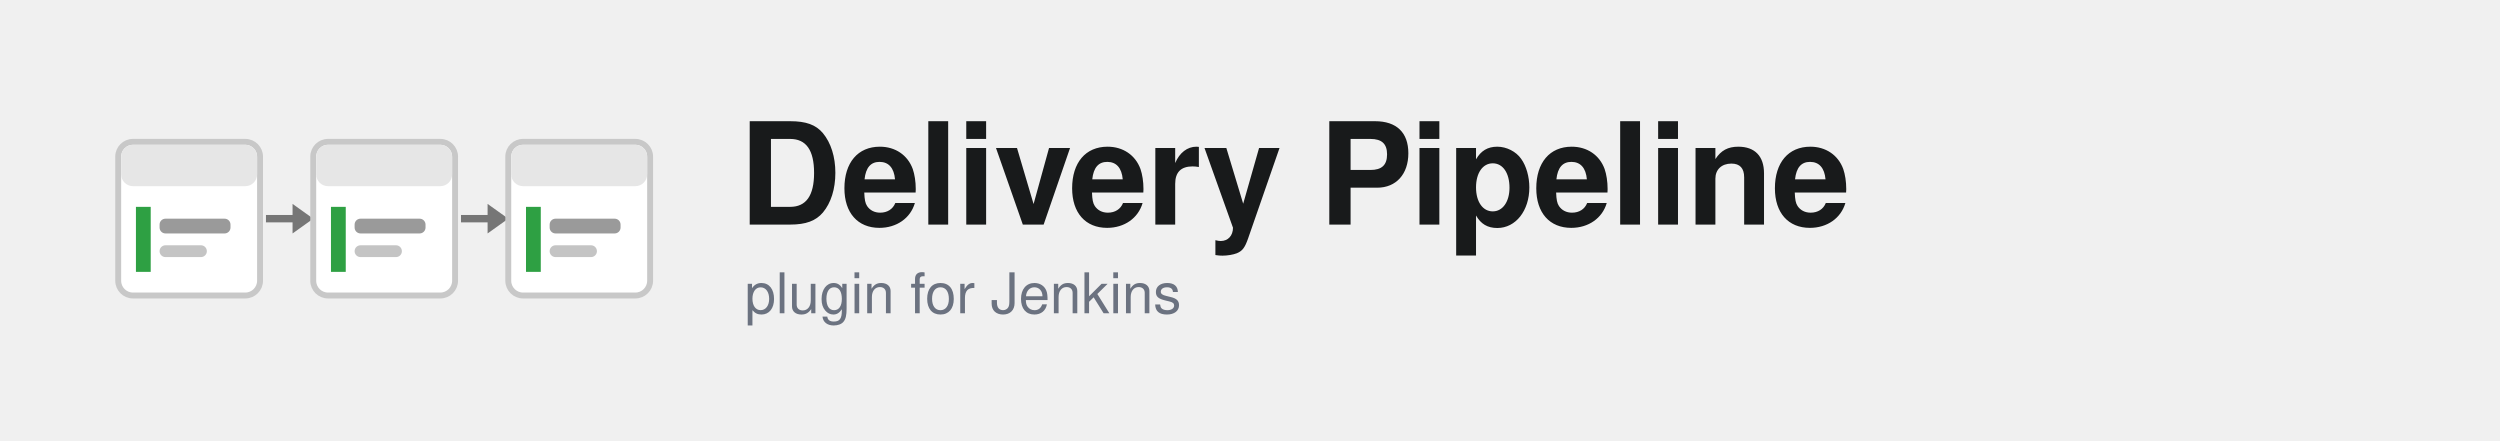
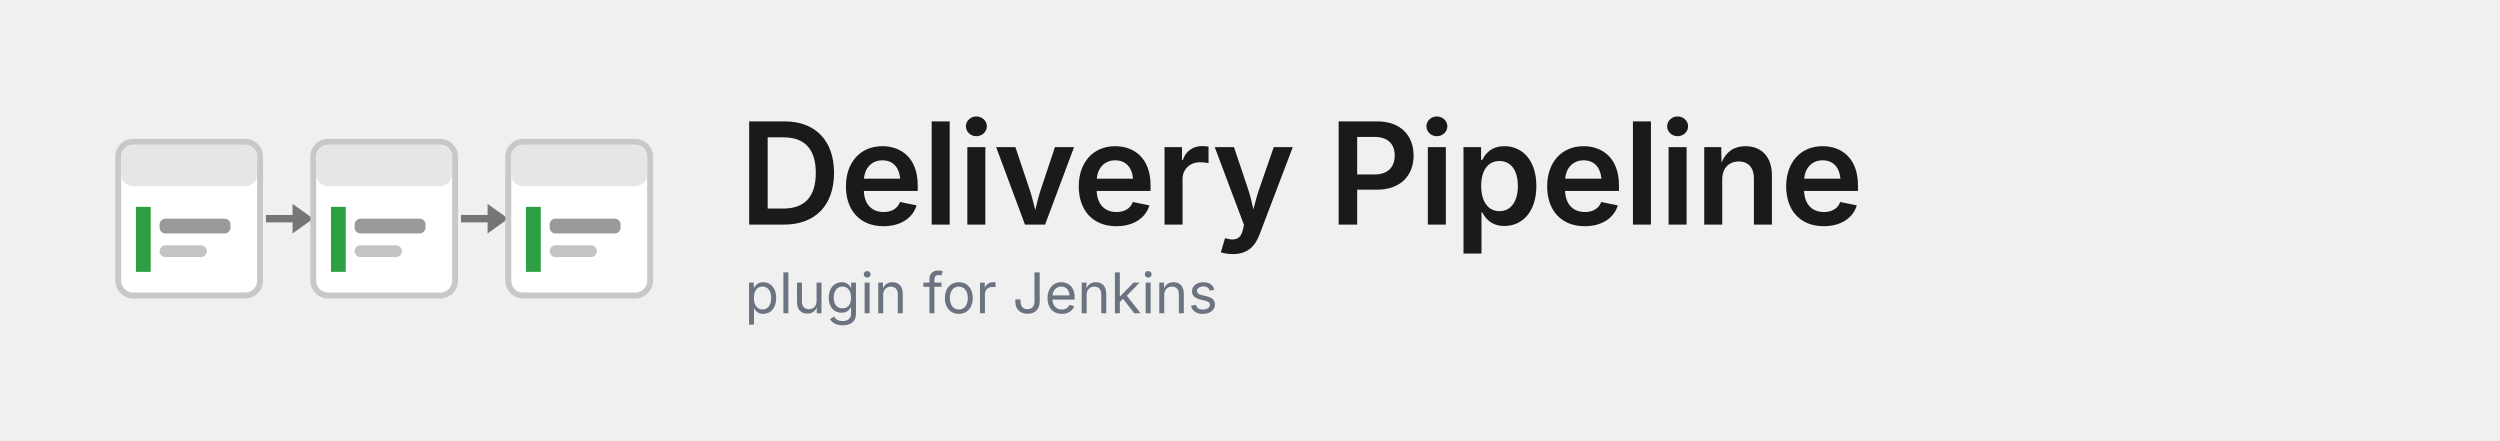
<svg xmlns="http://www.w3.org/2000/svg" viewBox="0 0 846 149" width="846" height="149">
  <rect x="40" y="48" width="48" height="52" rx="5" fill="#ffffff" stroke="#c8c8c8" stroke-width="2" />
  <rect x="41" y="49" width="46" height="14" rx="4" fill="#e6e6e6" />
  <rect x="46" y="70" width="5" height="22" fill="#2ea043" />
  <rect x="54" y="74" width="24" height="5" rx="2" fill="#9a9a9a" />
  <rect x="54" y="83" width="16" height="4" rx="2" fill="#c4c4c4" />
  <path d="M90 74 H102" stroke="#767676" stroke-width="2.5" />
  <path d="M99 69 L106 74 L99 79 Z" fill="#767676" />
  <rect x="106" y="48" width="48" height="52" rx="5" fill="#ffffff" stroke="#c8c8c8" stroke-width="2" />
  <rect x="107" y="49" width="46" height="14" rx="4" fill="#e6e6e6" />
  <rect x="112" y="70" width="5" height="22" fill="#2ea043" />
  <rect x="120" y="74" width="24" height="5" rx="2" fill="#9a9a9a" />
  <rect x="120" y="83" width="16" height="4" rx="2" fill="#c4c4c4" />
  <path d="M156 74 H168" stroke="#767676" stroke-width="2.5" />
  <path d="M165 69 L172 74 L165 79 Z" fill="#767676" />
  <rect x="172" y="48" width="48" height="52" rx="5" fill="#ffffff" stroke="#c8c8c8" stroke-width="2" />
  <rect x="173" y="49" width="46" height="14" rx="4" fill="#e6e6e6" />
  <rect x="178" y="70" width="5" height="22" fill="#2ea043" />
  <rect x="186" y="74" width="24" height="5" rx="2" fill="#9a9a9a" />
  <rect x="186" y="83" width="16" height="4" rx="2" fill="#c4c4c4" />
-   <text x="250" y="76" font-family="Helvetica Neue, Helvetica, Arial, sans-serif" font-size="48" font-weight="600" letter-spacing="-0.5" fill="#181a1b">Delivery Pipeline</text>
-   <text x="252" y="106" font-family="Helvetica Neue, Helvetica, Arial, sans-serif" font-size="19" font-weight="400" fill="#6b7280">plugin for Jenkins</text>
+   <text x="250" y="76" font-family="Inter, 'Helvetica Neue', Helvetica, Arial, sans-serif" font-size="48" font-weight="600" letter-spacing="-0.5" fill="#181a1b">Delivery Pipeline</text>
+   <text x="252" y="106" font-family="Inter, 'Helvetica Neue', Helvetica, Arial, sans-serif" font-size="19" font-weight="400" fill="#6b7280">plugin for Jenkins</text>
</svg>
